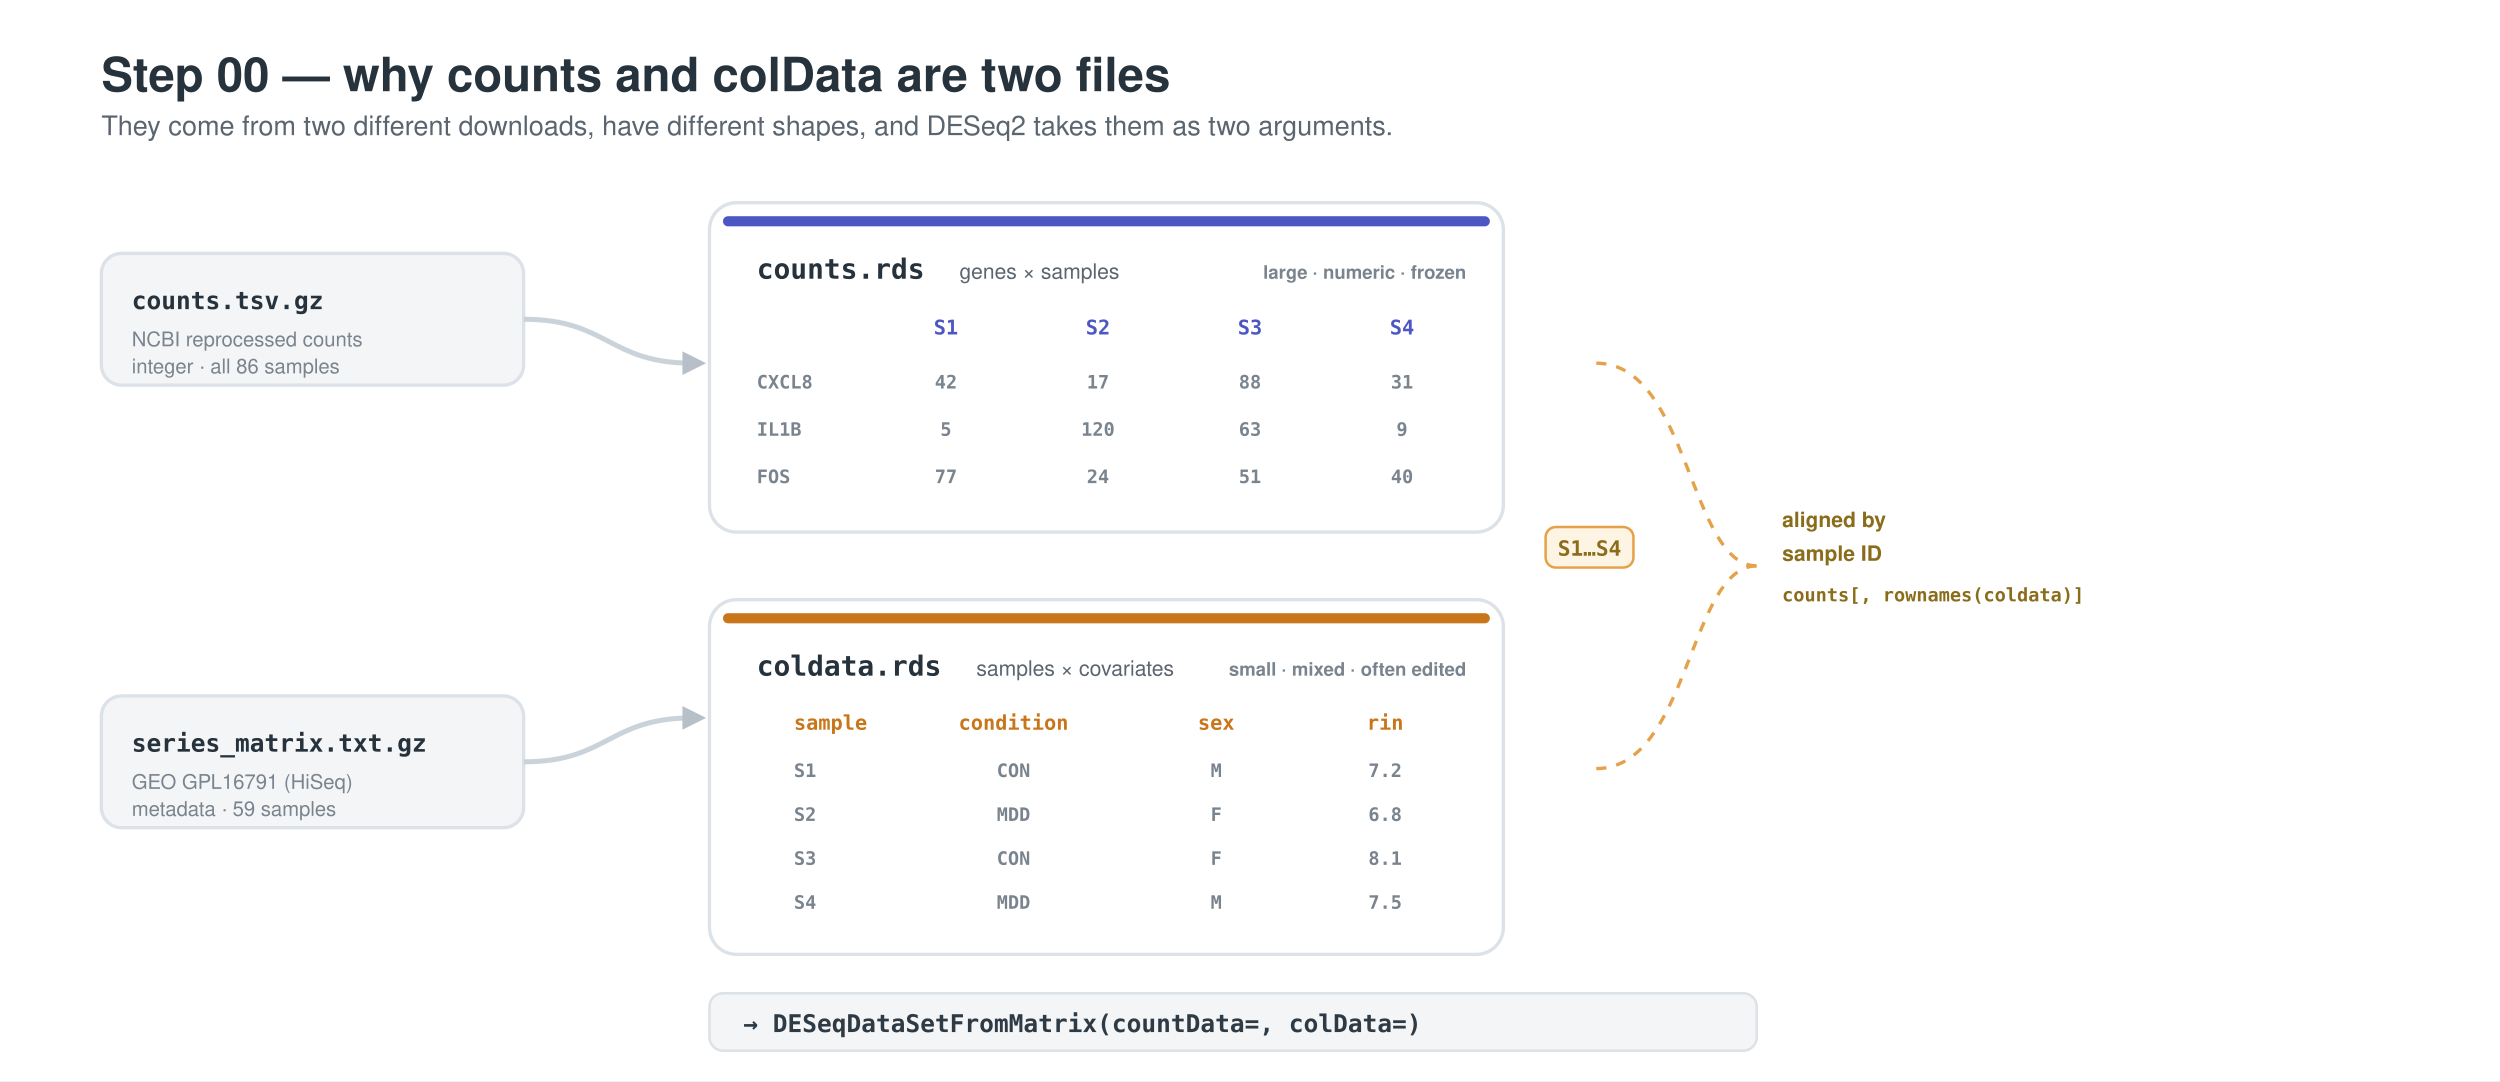
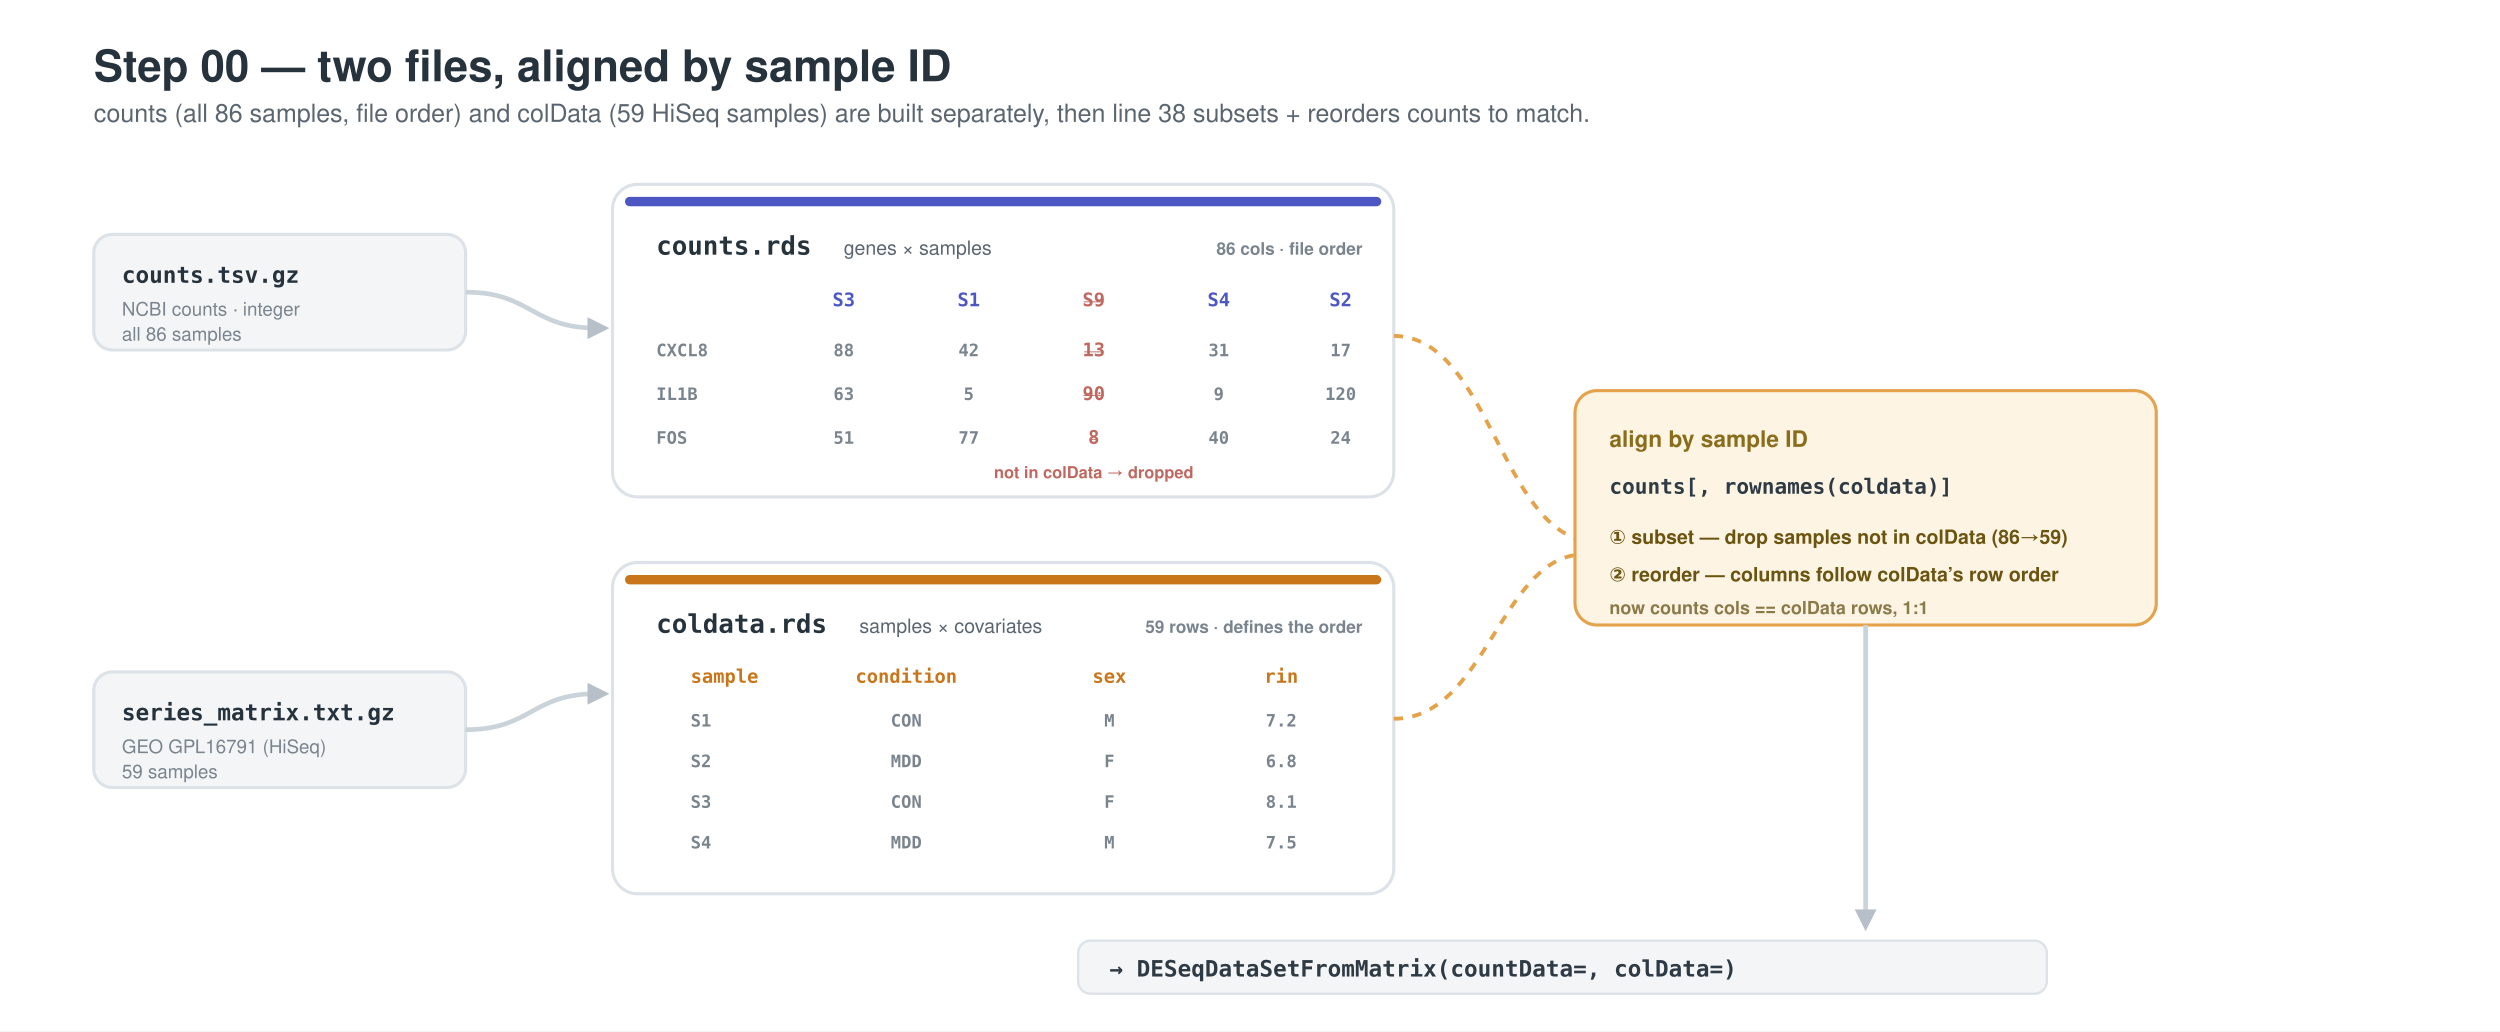
- <svg xmlns="http://www.w3.org/2000/svg" viewBox="0 0 1480 640" width="1480" height="640" font-family="'Helvetica Neue', Helvetica, Arial, sans-serif">
-   <rect x="0" y="0" width="1480" height="640" fill="#ffffff" />
+ <svg xmlns="http://www.w3.org/2000/svg" viewBox="0 0 1600 660" width="1600" height="660" font-family="'Helvetica Neue', Helvetica, Arial, sans-serif">
+   <rect x="0" y="0" width="1600" height="660" fill="#ffffff" />
  <g>
-     <text x="60" y="54" font-size="28px" font-weight="700" fill="#26323C">Step 00 — why counts and colData are two files</text>
-     <text x="60" y="80" font-size="16px" font-weight="500" fill="#5A6570">They come from two different downloads, have different shapes, and DESeq2 takes them as two arguments.</text>
+     <text x="60" y="52" font-size="28px" font-weight="700" fill="#26323C">Step 00 — two files, aligned by sample ID</text>
+     <text x="60" y="78" font-size="16px" font-weight="500" fill="#5A6570">counts (all 86 samples, file order) and colData (59 HiSeq samples) are built separately, then line 38 subsets + reorders counts to match.</text>
  </g>
  <g>
-     <rect x="60" y="150" width="250" height="78" rx="12" fill="#F3F5F7" stroke="#DCE2E7" stroke-width="2" />
-     <text x="78" y="183" font-size="14.5px" font-weight="700" fill="#26323C" font-family="'SFMono-Regular',Menlo,Consolas,monospace">counts.tsv.gz</text>
-     <text x="78" y="205" font-size="12px" font-weight="500" fill="#7A848E">NCBI reprocessed counts</text>
-     <text x="78" y="221" font-size="12px" font-weight="500" fill="#7A848E">integer · all 86 samples</text>
+     <rect x="60" y="150" width="238" height="74" rx="12" fill="#F3F5F7" stroke="#DCE2E7" stroke-width="2" />
+     <text x="78" y="181" font-size="14.5px" font-weight="700" fill="#26323C" font-family="'SFMono-Regular',Menlo,Consolas,monospace">counts.tsv.gz</text>
+     <text x="78" y="202" font-size="12px" font-weight="500" fill="#7A848E">NCBI counts · integer</text>
+     <text x="78" y="218" font-size="12px" font-weight="500" fill="#7A848E">all 86 samples</text>
  </g>
  <g>
-     <rect x="60" y="412" width="250" height="78" rx="12" fill="#F3F5F7" stroke="#DCE2E7" stroke-width="2" />
-     <text x="78" y="445" font-size="14.5px" font-weight="700" fill="#26323C" font-family="'SFMono-Regular',Menlo,Consolas,monospace">series_matrix.txt.gz</text>
-     <text x="78" y="467" font-size="12px" font-weight="500" fill="#7A848E">GEO GPL16791 (HiSeq)</text>
-     <text x="78" y="483" font-size="12px" font-weight="500" fill="#7A848E">metadata · 59 samples</text>
+     <rect x="60" y="430" width="238" height="74" rx="12" fill="#F3F5F7" stroke="#DCE2E7" stroke-width="2" />
+     <text x="78" y="461" font-size="14.5px" font-weight="700" fill="#26323C" font-family="'SFMono-Regular',Menlo,Consolas,monospace">series_matrix.txt.gz</text>
+     <text x="78" y="482" font-size="12px" font-weight="500" fill="#7A848E">GEO GPL16791 (HiSeq)</text>
+     <text x="78" y="498" font-size="12px" font-weight="500" fill="#7A848E">59 samples</text>
  </g>
  <g fill="none" stroke="#CBD3DA" stroke-width="3">
-     <path d="M310,189 C 360,189 360,215 410,215" />
-     <path d="M310,451 C 360,451 360,425 410,425" />
+     <path d="M298,187 C 340,187 340,210 382,210" />
+     <path d="M298,467 C 340,467 340,444 382,444" />
  </g>
  <g fill="#B7C0C8">
-     <path d="M404,208 l14,7 l-14,7 z" />
-     <path d="M404,418 l14,7 l-14,7 z" />
+     <path d="M376,203 l14,7 l-14,7 z" />
+     <path d="M376,437 l14,7 l-14,7 z" />
  </g>
  <g>
-     <rect x="420" y="120" width="470" height="195" rx="16" fill="#FFFFFF" stroke="#DCE2E7" stroke-width="2" />
-     <rect x="428" y="128" width="454" height="6" rx="3" fill="#4C57C4" />
-     <text x="448" y="165" font-size="16.5px" font-weight="700" fill="#26323C" font-family="'SFMono-Regular',Menlo,Consolas,monospace">counts.rds</text>
-     <text x="568" y="165" font-size="12.5px" font-weight="500" fill="#5A6570">genes × samples</text>
-     <text x="868" y="165" text-anchor="end" font-size="11px" font-weight="600" fill="#7A848E">large · numeric · frozen</text>
+     <rect x="392" y="118" width="500" height="200" rx="16" fill="#FFFFFF" stroke="#DCE2E7" stroke-width="2" />
+     <rect x="400" y="126" width="484" height="6" rx="3" fill="#4C57C4" />
+     <text x="420" y="163" font-size="16.5px" font-weight="700" fill="#26323C" font-family="'SFMono-Regular',Menlo,Consolas,monospace">counts.rds</text>
+     <text x="540" y="163" font-size="12.5px" font-weight="500" fill="#5A6570">genes × samples</text>
+     <text x="872" y="163" text-anchor="end" font-size="11px" font-weight="600" fill="#7A848E">86 cols · file order</text>
    <g font-family="'SFMono-Regular',Menlo,Consolas,monospace">
-       <text fill="#4C57C4" x="560" y="198" text-anchor="middle" font-size="12px" font-weight="700">S1</text>
-       <text fill="#4C57C4" x="650" y="198" text-anchor="middle" font-size="12px" font-weight="700">S2</text>
-       <text fill="#4C57C4" x="740" y="198" text-anchor="middle" font-size="12px" font-weight="700">S3</text>
-       <text fill="#4C57C4" x="830" y="198" text-anchor="middle" font-size="12px" font-weight="700">S4</text>
-       <text x="448" y="230" font-size="11px" font-weight="600" fill="#7A848E">CXCL8</text>
-       <text x="560" y="230" text-anchor="middle" font-size="11px" font-weight="600" fill="#7A848E">42</text>
-       <text x="650" y="230" text-anchor="middle" font-size="11px" font-weight="600" fill="#7A848E">17</text>
-       <text x="740" y="230" text-anchor="middle" font-size="11px" font-weight="600" fill="#7A848E">88</text>
-       <text x="830" y="230" text-anchor="middle" font-size="11px" font-weight="600" fill="#7A848E">31</text>
-       <text x="448" y="258" font-size="11px" font-weight="600" fill="#7A848E">IL1B</text>
-       <text x="560" y="258" text-anchor="middle" font-size="11px" font-weight="600" fill="#7A848E">5</text>
-       <text x="650" y="258" text-anchor="middle" font-size="11px" font-weight="600" fill="#7A848E">120</text>
-       <text x="740" y="258" text-anchor="middle" font-size="11px" font-weight="600" fill="#7A848E">63</text>
-       <text x="830" y="258" text-anchor="middle" font-size="11px" font-weight="600" fill="#7A848E">9</text>
-       <text x="448" y="286" font-size="11px" font-weight="600" fill="#7A848E">FOS</text>
-       <text x="560" y="286" text-anchor="middle" font-size="11px" font-weight="600" fill="#7A848E">77</text>
-       <text x="650" y="286" text-anchor="middle" font-size="11px" font-weight="600" fill="#7A848E">24</text>
-       <text x="740" y="286" text-anchor="middle" font-size="11px" font-weight="600" fill="#7A848E">51</text>
-       <text x="830" y="286" text-anchor="middle" font-size="11px" font-weight="600" fill="#7A848E">40</text>
+       <text fill="#4C57C4" x="540" y="196" text-anchor="middle" font-size="12px" font-weight="700">S3</text>
+       <text fill="#4C57C4" x="620" y="196" text-anchor="middle" font-size="12px" font-weight="700">S1</text>
+       <text x="700" y="196" text-anchor="middle" text-decoration="line-through" font-size="12px" font-weight="700" fill="#C0675F">S9</text>
+       <text fill="#4C57C4" x="780" y="196" text-anchor="middle" font-size="12px" font-weight="700">S4</text>
+       <text fill="#4C57C4" x="858" y="196" text-anchor="middle" font-size="12px" font-weight="700">S2</text>
+       <text x="420" y="228" font-size="11px" font-weight="600" fill="#7A848E">CXCL8</text>
+       <text x="540" y="228" text-anchor="middle" font-size="11px" font-weight="600" fill="#7A848E">88</text>
+       <text x="620" y="228" text-anchor="middle" font-size="11px" font-weight="600" fill="#7A848E">42</text>
+       <text x="700" y="228" text-anchor="middle" text-decoration="line-through" font-size="12px" font-weight="700" fill="#C0675F">13</text>
+       <text x="780" y="228" text-anchor="middle" font-size="11px" font-weight="600" fill="#7A848E">31</text>
+       <text x="858" y="228" text-anchor="middle" font-size="11px" font-weight="600" fill="#7A848E">17</text>
+       <text x="420" y="256" font-size="11px" font-weight="600" fill="#7A848E">IL1B</text>
+       <text x="540" y="256" text-anchor="middle" font-size="11px" font-weight="600" fill="#7A848E">63</text>
+       <text x="620" y="256" text-anchor="middle" font-size="11px" font-weight="600" fill="#7A848E">5</text>
+       <text x="700" y="256" text-anchor="middle" text-decoration="line-through" font-size="12px" font-weight="700" fill="#C0675F">90</text>
+       <text x="780" y="256" text-anchor="middle" font-size="11px" font-weight="600" fill="#7A848E">9</text>
+       <text x="858" y="256" text-anchor="middle" font-size="11px" font-weight="600" fill="#7A848E">120</text>
+       <text x="420" y="284" font-size="11px" font-weight="600" fill="#7A848E">FOS</text>
+       <text x="540" y="284" text-anchor="middle" font-size="11px" font-weight="600" fill="#7A848E">51</text>
+       <text x="620" y="284" text-anchor="middle" font-size="11px" font-weight="600" fill="#7A848E">77</text>
+       <text x="700" y="284" text-anchor="middle" text-decoration="line-through" font-size="12px" font-weight="700" fill="#C0675F">8</text>
+       <text x="780" y="284" text-anchor="middle" font-size="11px" font-weight="600" fill="#7A848E">40</text>
+       <text x="858" y="284" text-anchor="middle" font-size="11px" font-weight="600" fill="#7A848E">24</text>
+     </g>
+     <text x="700" y="306" text-anchor="middle" font-size="10.5" font-weight="700" fill="#C0675F">not in colData → dropped</text>
+   </g>
+   <g>
+     <rect x="392" y="360" width="500" height="212" rx="16" fill="#FFFFFF" stroke="#DCE2E7" stroke-width="2" />
+     <rect x="400" y="368" width="484" height="6" rx="3" fill="#C9761B" />
+     <text x="420" y="405" font-size="16.5px" font-weight="700" fill="#26323C" font-family="'SFMono-Regular',Menlo,Consolas,monospace">coldata.rds</text>
+     <text x="550" y="405" font-size="12.5px" font-weight="500" fill="#5A6570">samples × covariates</text>
+     <text x="872" y="405" text-anchor="end" font-size="11px" font-weight="600" fill="#7A848E">59 rows · defines the order</text>
+     <g font-family="'SFMono-Regular',Menlo,Consolas,monospace">
+       <text fill="#C9761B" x="442" y="437" font-size="12px" font-weight="700">sample</text>
+       <text fill="#C9761B" x="580" y="437" text-anchor="middle" font-size="12px" font-weight="700">condition</text>
+       <text fill="#C9761B" x="710" y="437" text-anchor="middle" font-size="12px" font-weight="700">sex</text>
+       <text fill="#C9761B" x="820" y="437" text-anchor="middle" font-size="12px" font-weight="700">rin</text>
+       <text x="442" y="465" font-size="11px" font-weight="600" fill="#7A848E">S1</text>
+       <text x="580" y="465" text-anchor="middle" font-size="11px" font-weight="600" fill="#7A848E">CON</text>
+       <text x="710" y="465" text-anchor="middle" font-size="11px" font-weight="600" fill="#7A848E">M</text>
+       <text x="820" y="465" text-anchor="middle" font-size="11px" font-weight="600" fill="#7A848E">7.2</text>
+       <text x="442" y="491" font-size="11px" font-weight="600" fill="#7A848E">S2</text>
+       <text x="580" y="491" text-anchor="middle" font-size="11px" font-weight="600" fill="#7A848E">MDD</text>
+       <text x="710" y="491" text-anchor="middle" font-size="11px" font-weight="600" fill="#7A848E">F</text>
+       <text x="820" y="491" text-anchor="middle" font-size="11px" font-weight="600" fill="#7A848E">6.8</text>
+       <text x="442" y="517" font-size="11px" font-weight="600" fill="#7A848E">S3</text>
+       <text x="580" y="517" text-anchor="middle" font-size="11px" font-weight="600" fill="#7A848E">CON</text>
+       <text x="710" y="517" text-anchor="middle" font-size="11px" font-weight="600" fill="#7A848E">F</text>
+       <text x="820" y="517" text-anchor="middle" font-size="11px" font-weight="600" fill="#7A848E">8.1</text>
+       <text x="442" y="543" font-size="11px" font-weight="600" fill="#7A848E">S4</text>
+       <text x="580" y="543" text-anchor="middle" font-size="11px" font-weight="600" fill="#7A848E">MDD</text>
+       <text x="710" y="543" text-anchor="middle" font-size="11px" font-weight="600" fill="#7A848E">M</text>
+       <text x="820" y="543" text-anchor="middle" font-size="11px" font-weight="600" fill="#7A848E">7.5</text>
    </g>
  </g>
  <g>
-     <rect x="420" y="355" width="470" height="210" rx="16" fill="#FFFFFF" stroke="#DCE2E7" stroke-width="2" />
-     <rect x="428" y="363" width="454" height="6" rx="3" fill="#C9761B" />
-     <text x="448" y="400" font-size="16.5px" font-weight="700" fill="#26323C" font-family="'SFMono-Regular',Menlo,Consolas,monospace">coldata.rds</text>
-     <text x="578" y="400" font-size="12.5px" font-weight="500" fill="#5A6570">samples × covariates</text>
-     <text x="868" y="400" text-anchor="end" font-size="11px" font-weight="600" fill="#7A848E">small · mixed · often edited</text>
-     <g font-family="'SFMono-Regular',Menlo,Consolas,monospace">
-       <text fill="#C9761B" x="470" y="432" font-size="12px" font-weight="700">sample</text>
-       <text fill="#C9761B" x="600" y="432" text-anchor="middle" font-size="12px" font-weight="700">condition</text>
-       <text fill="#C9761B" x="720" y="432" text-anchor="middle" font-size="12px" font-weight="700">sex</text>
-       <text fill="#C9761B" x="820" y="432" text-anchor="middle" font-size="12px" font-weight="700">rin</text>
-       <text x="470" y="460" font-size="11px" font-weight="600" fill="#7A848E">S1</text>
-       <text x="600" y="460" text-anchor="middle" font-size="11px" font-weight="600" fill="#7A848E">CON</text>
-       <text x="720" y="460" text-anchor="middle" font-size="11px" font-weight="600" fill="#7A848E">M</text>
-       <text x="820" y="460" text-anchor="middle" font-size="11px" font-weight="600" fill="#7A848E">7.2</text>
-       <text x="470" y="486" font-size="11px" font-weight="600" fill="#7A848E">S2</text>
-       <text x="600" y="486" text-anchor="middle" font-size="11px" font-weight="600" fill="#7A848E">MDD</text>
-       <text x="720" y="486" text-anchor="middle" font-size="11px" font-weight="600" fill="#7A848E">F</text>
-       <text x="820" y="486" text-anchor="middle" font-size="11px" font-weight="600" fill="#7A848E">6.8</text>
-       <text x="470" y="512" font-size="11px" font-weight="600" fill="#7A848E">S3</text>
-       <text x="600" y="512" text-anchor="middle" font-size="11px" font-weight="600" fill="#7A848E">CON</text>
-       <text x="720" y="512" text-anchor="middle" font-size="11px" font-weight="600" fill="#7A848E">F</text>
-       <text x="820" y="512" text-anchor="middle" font-size="11px" font-weight="600" fill="#7A848E">8.1</text>
-       <text x="470" y="538" font-size="11px" font-weight="600" fill="#7A848E">S4</text>
-       <text x="600" y="538" text-anchor="middle" font-size="11px" font-weight="600" fill="#7A848E">MDD</text>
-       <text x="720" y="538" text-anchor="middle" font-size="11px" font-weight="600" fill="#7A848E">M</text>
-       <text x="820" y="538" text-anchor="middle" font-size="11px" font-weight="600" fill="#7A848E">7.5</text>
+     <g fill="none" stroke="#E4A24A" stroke-width="2.5" stroke-dasharray="6 6">
+       <path d="M892,215 C 950,215 960,330 1010,345" />
+       <path d="M892,460 C 950,460 960,360 1010,355" />
    </g>
+     <rect x="1008" y="250" width="372" height="150" rx="14" fill="#FDF4E3" stroke="#E4A24A" stroke-width="2" />
+     <text x="1030" y="286" font-size="14.5px" font-weight="700" fill="#8A6D1B">align by sample ID</text>
+     <text x="1030" y="316" font-size="13.5" font-weight="700" fill="#2E3A44" font-family="'SFMono-Regular',Menlo,Consolas,monospace">counts[, rownames(coldata)]</text>
+     <text x="1030" y="348" font-size="12.5px" font-weight="600" fill="#6B5410">①  subset — drop samples not in colData (86→59)</text>
+     <text x="1030" y="372" font-size="12.5px" font-weight="600" fill="#6B5410">②  reorder — columns follow colData’s row order</text>
+     <text x="1030" y="393" font-size="11.5" fill="#8A7A4A" font-weight="600">now counts cols == colData rows, 1:1</text>
  </g>
  <g>
-     <path d="M945,215 C 1000,215 1000,335 1040,335" fill="none" stroke="#E4A24A" stroke-width="2" stroke-dasharray="6 6" />
-     <path d="M945,455 C 1000,455 1000,335 1040,335" fill="none" stroke="#E4A24A" stroke-width="2" stroke-dasharray="6 6" />
-     <rect x="915" y="312" width="52" height="24" rx="6" fill="#FDF4E3" stroke="#E4A24A" stroke-width="1.5" />
-     <text x="941" y="329" text-anchor="middle" font-size="12.5px" font-weight="700" fill="#8A6D1B" font-family="'SFMono-Regular',Menlo,Consolas,monospace">S1…S4</text>
-     <text x="1055" y="312" font-size="12.5px" font-weight="700" fill="#8A6D1B">aligned by</text>
-     <text x="1055" y="332" font-size="12.5px" font-weight="700" fill="#8A6D1B">sample ID</text>
-     <text x="1055" y="356" font-size="11" font-weight="700" fill="#8A6D1B" font-family="'SFMono-Regular',Menlo,Consolas,monospace">counts[, rownames(coldata)]</text>
+     <line x1="1194" y1="400" x2="1194" y2="588" stroke="#CBD3DA" stroke-width="3" />
+     <path d="M1187,582 l7,14 l7,-14 z" fill="#B7C0C8" />
  </g>
  <g>
-     <rect x="420" y="588" width="620" height="34" rx="8" fill="#F3F5F7" stroke="#DCE2E7" stroke-width="1.5" />
-     <text x="440" y="611" font-size="14.5px" font-weight="700" fill="#2E3A44" font-family="'SFMono-Regular',Menlo,Consolas,monospace">→ DESeqDataSetFromMatrix(countData=, colData=)</text>
+     <rect x="690" y="602" width="620" height="34" rx="8" fill="#F3F5F7" stroke="#DCE2E7" stroke-width="1.5" />
+     <text x="710" y="625" font-size="14.5px" font-weight="700" fill="#2E3A44" font-family="'SFMono-Regular',Menlo,Consolas,monospace">→ DESeqDataSetFromMatrix(countData=, colData=)</text>
  </g>
</svg>
